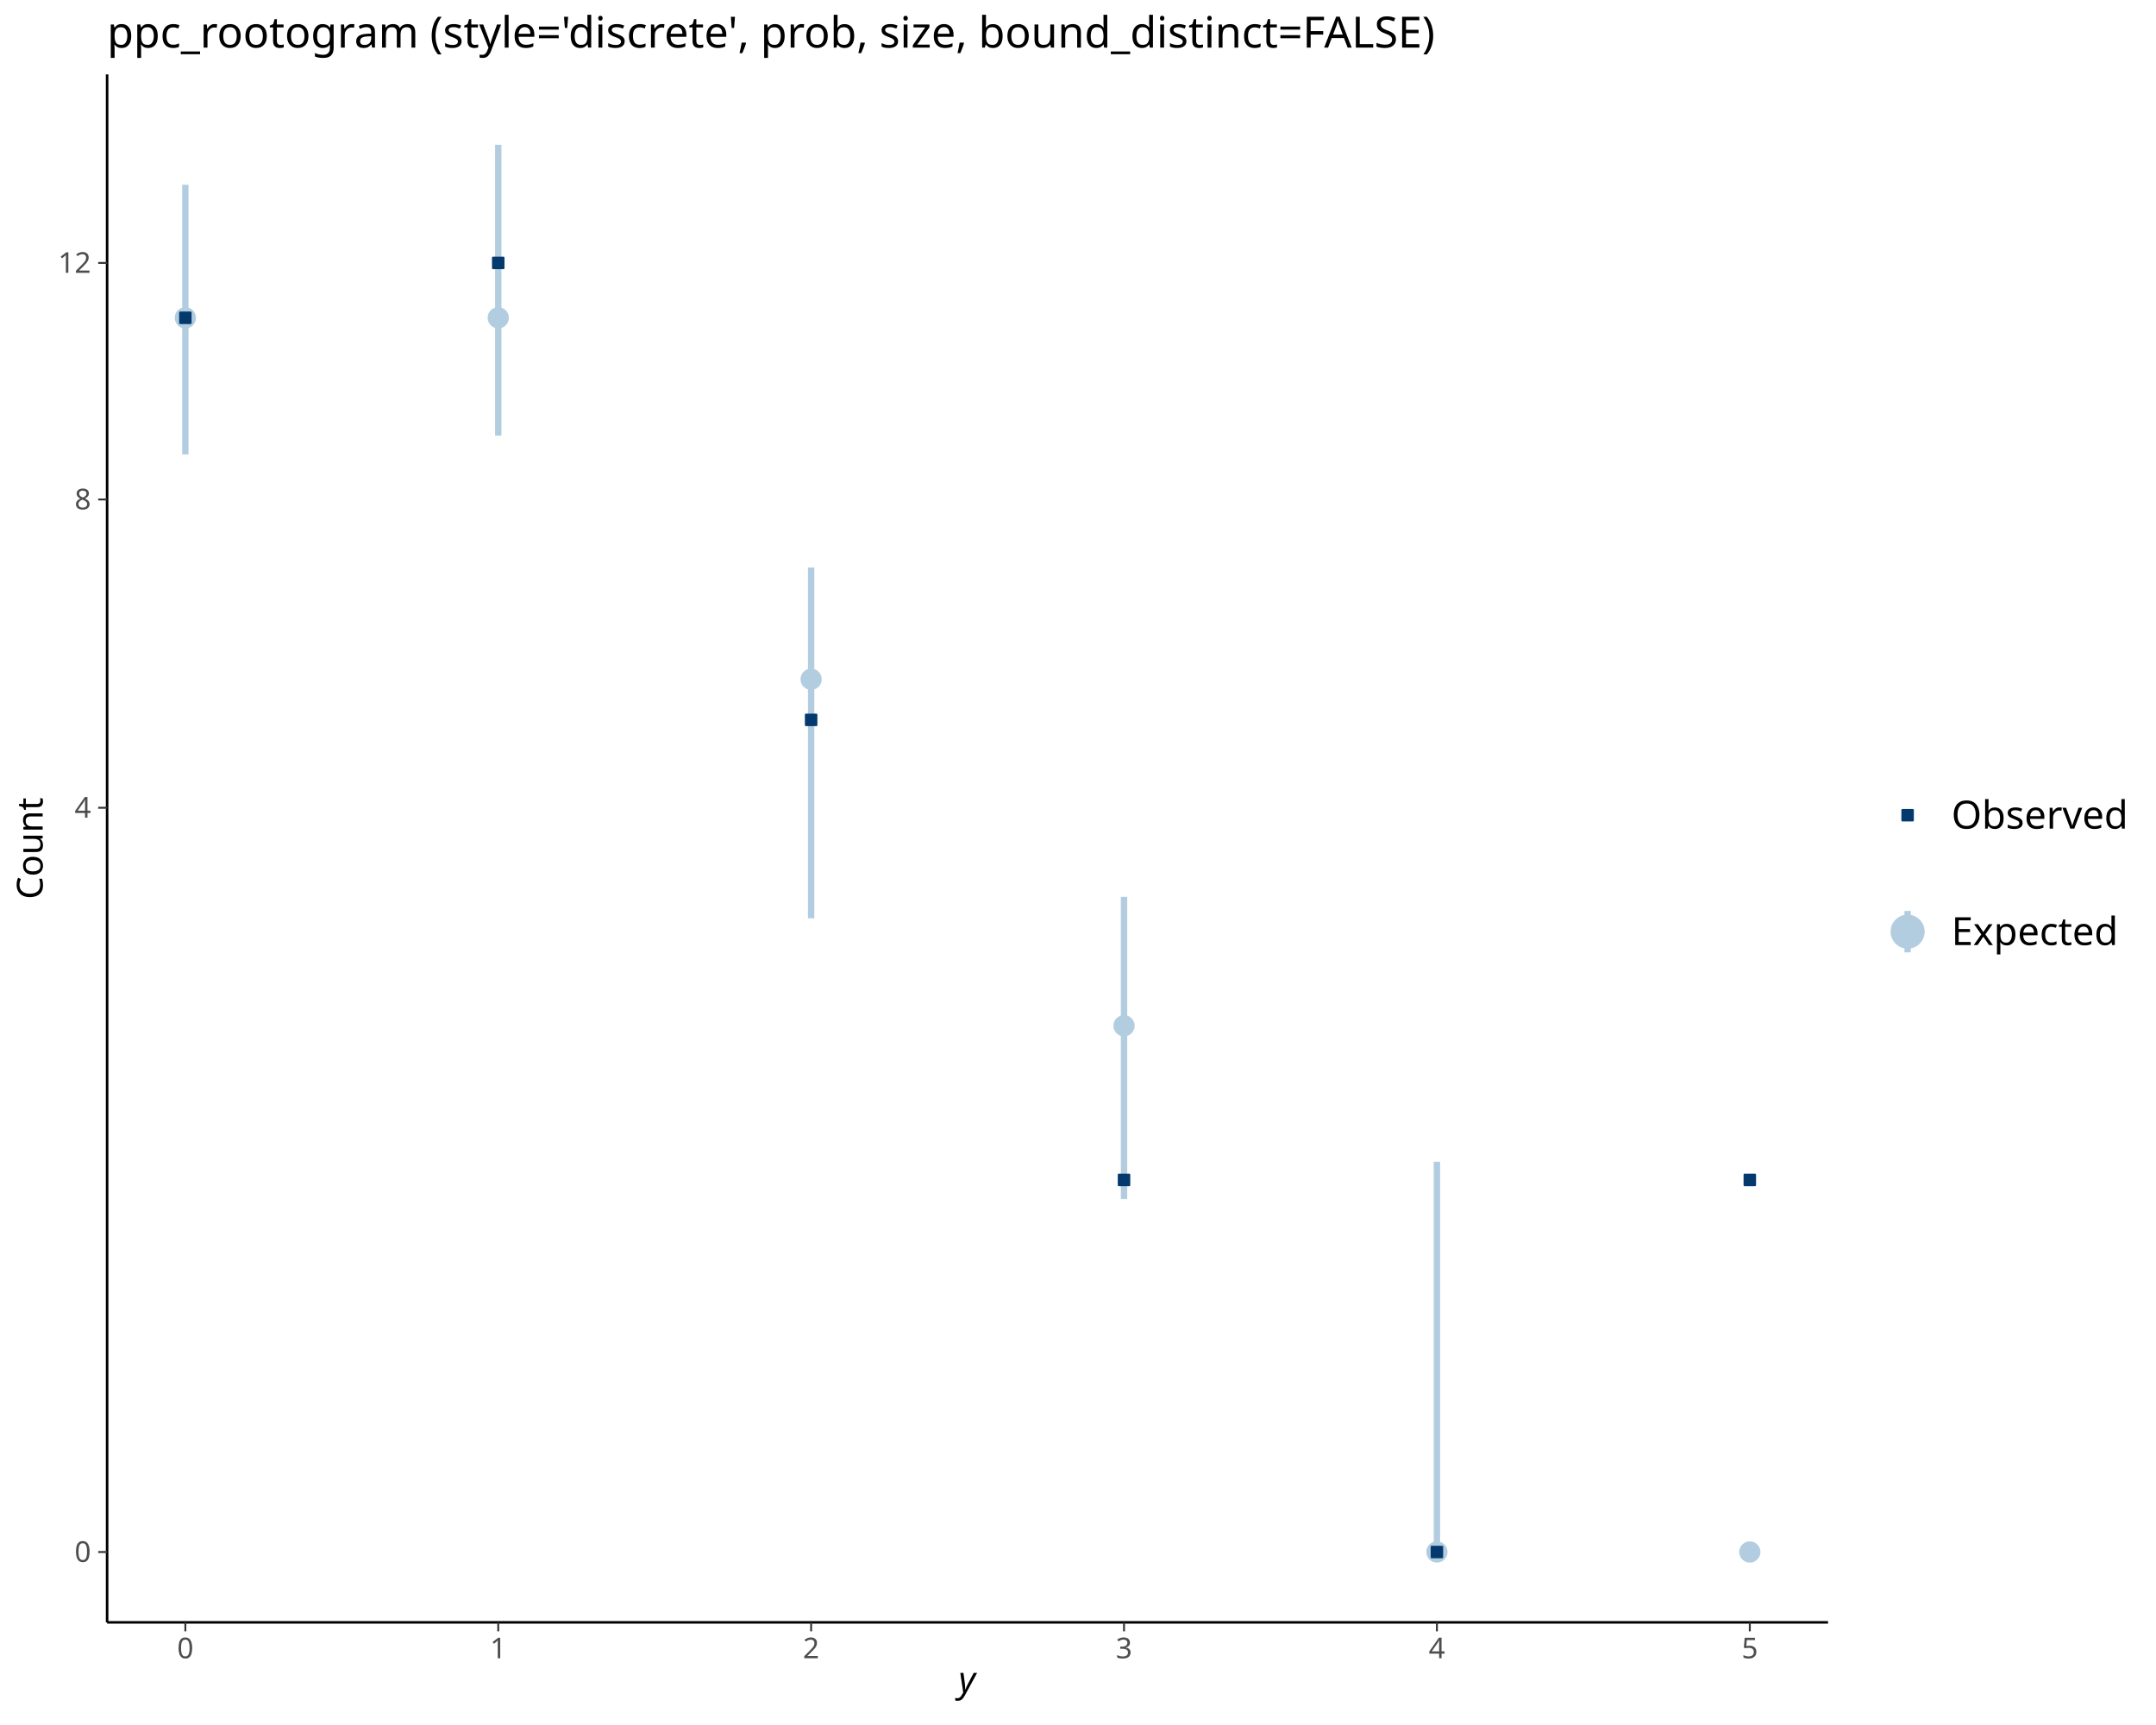
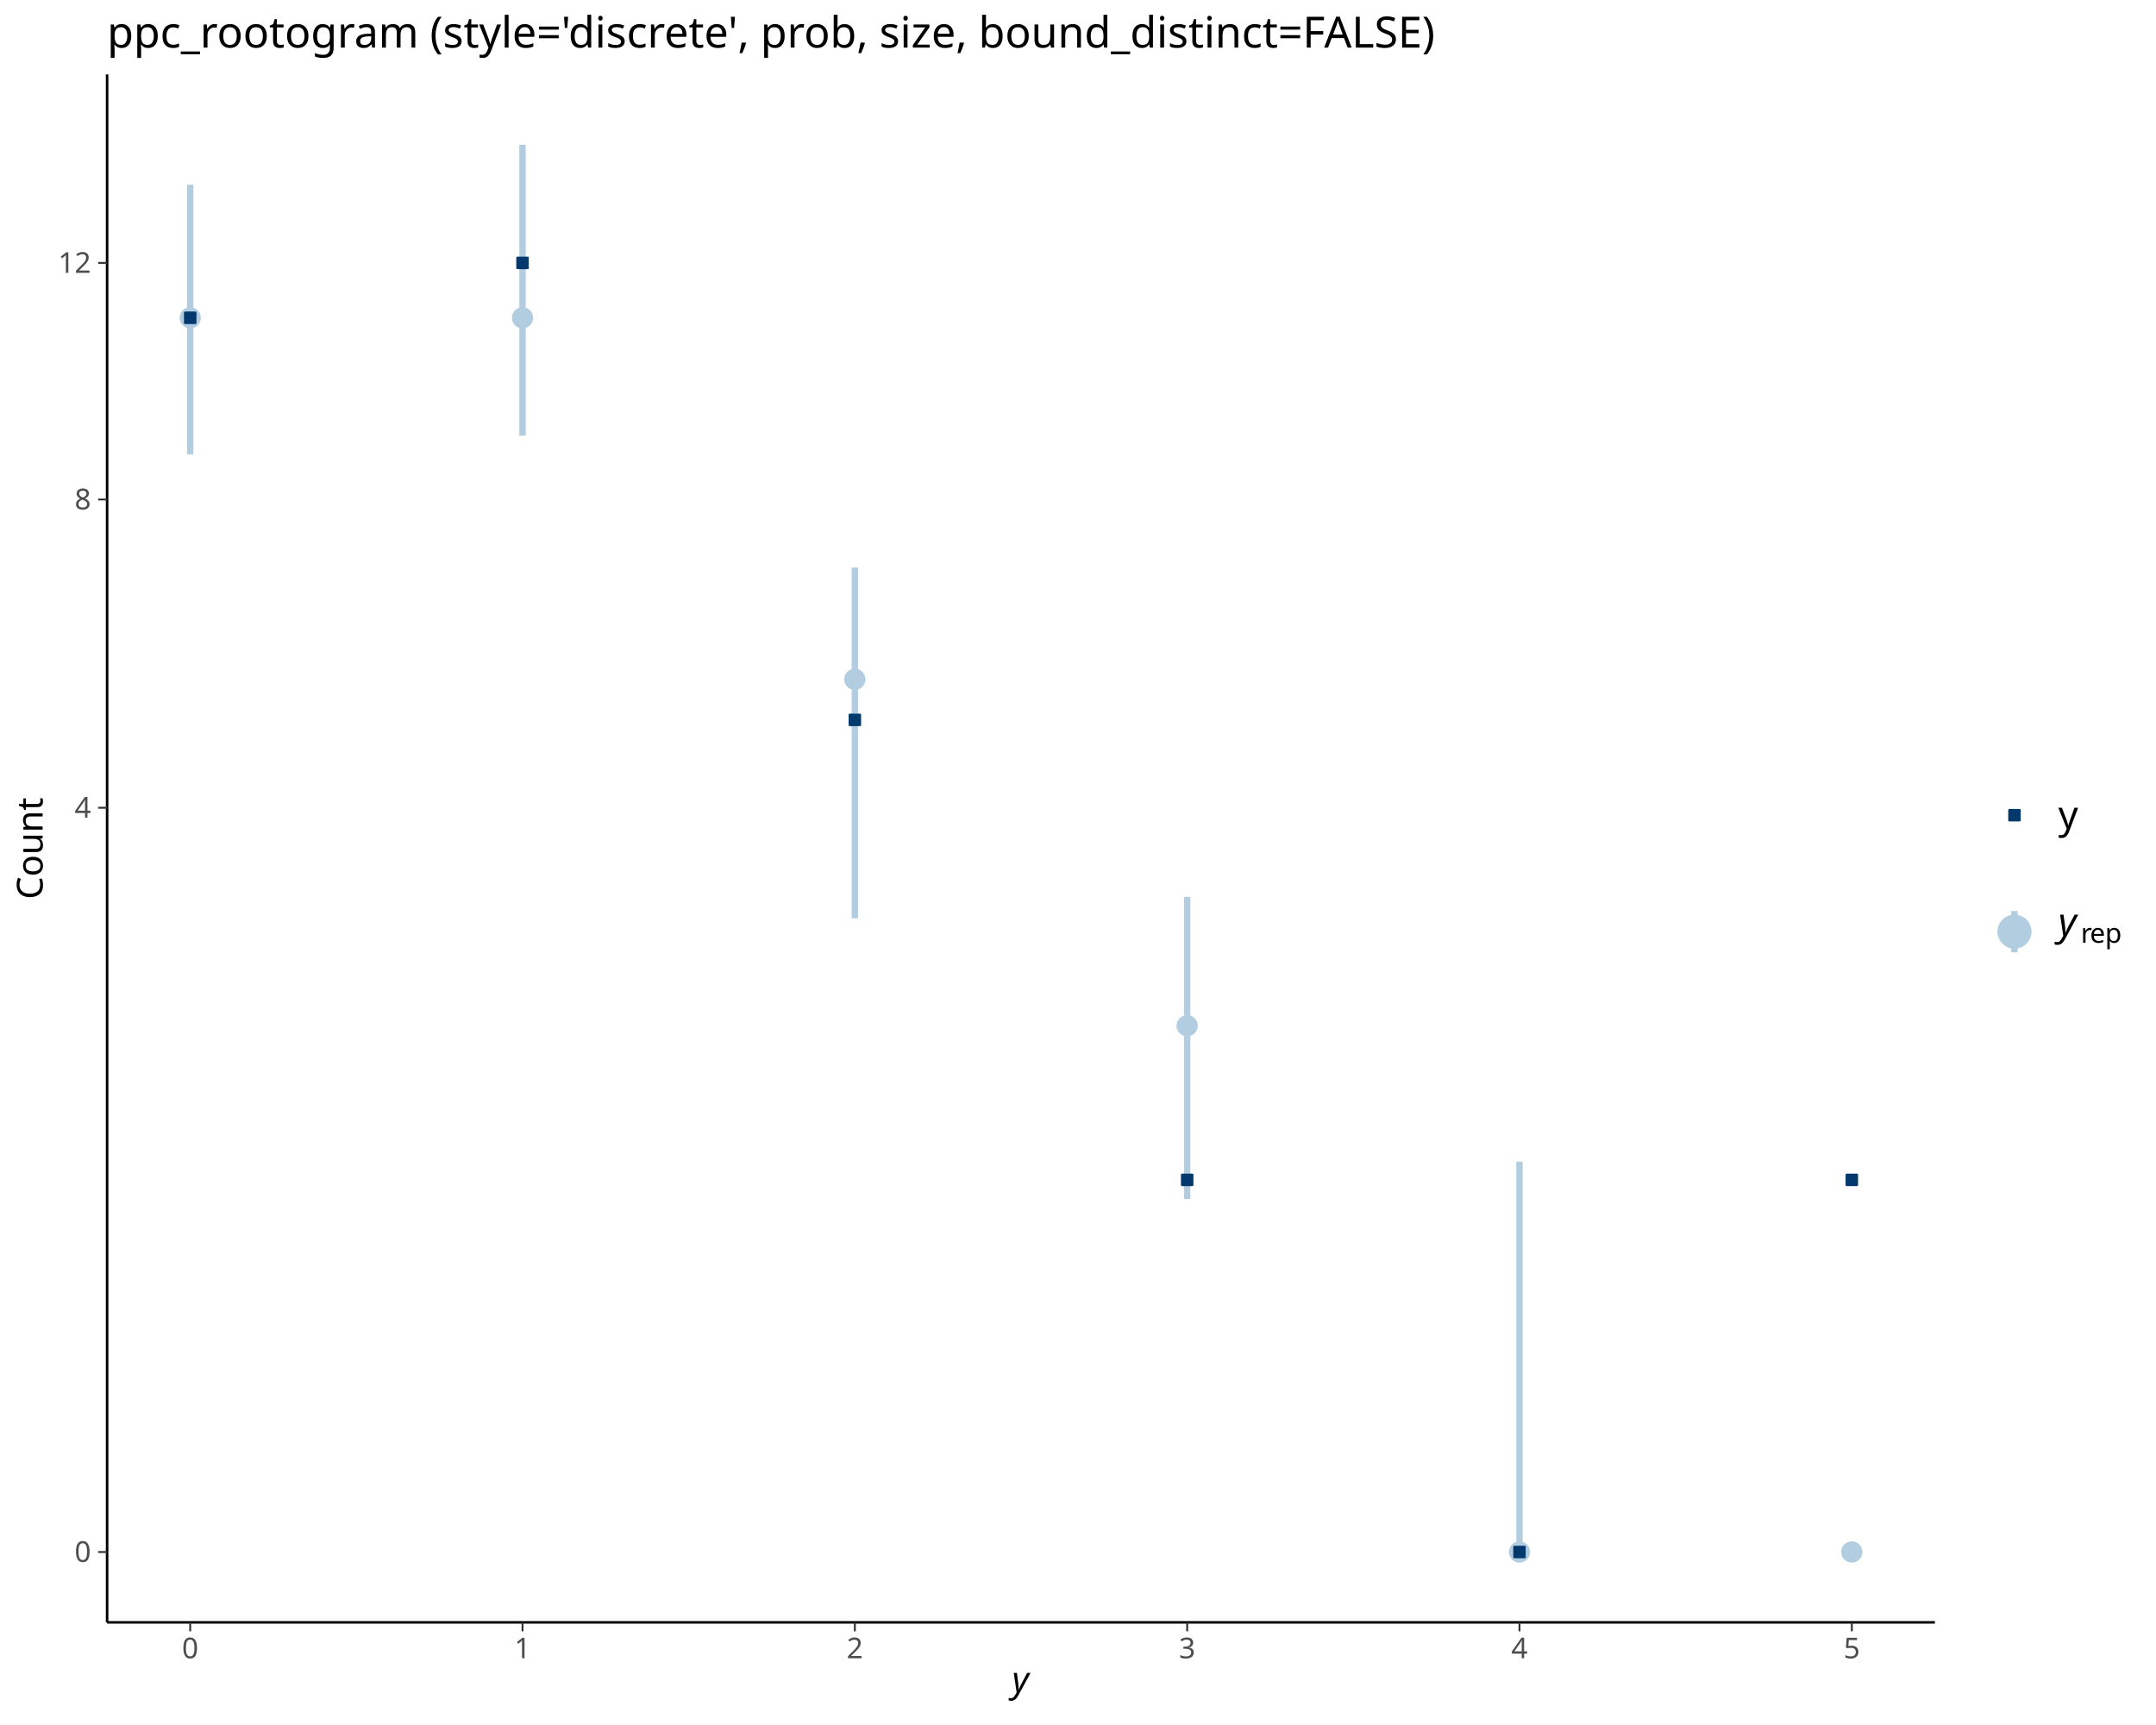
<svg xmlns="http://www.w3.org/2000/svg" class="svglite" data-engine-version="2.0" width="720.00pt" height="576.00pt" viewBox="0 0 720.00 576.00">
  <defs>
    <style type="text/css">
    .svglite line, .svglite polyline, .svglite polygon, .svglite path, .svglite rect, .svglite circle {
      fill: none;
      stroke: #000000;
      stroke-linecap: round;
      stroke-linejoin: round;
      stroke-miterlimit: 10.00;
    }
  </style>
  </defs>
  <rect width="100%" height="100%" style="stroke: none; fill: #FFFFFF;" />
  <defs>
    <clipPath id="cpMC4wMHw3MjAuMDB8MC4wMHw1NzYuMDA=">
      <rect x="0.00" y="0.00" width="720.00" height="576.00" />
    </clipPath>
  </defs>
  <g clip-path="url(#cpMC4wMHw3MjAuMDB8MC4wMHw1NzYuMDA=)">
</g>
  <defs>
-     <clipPath id="cpMzUuNzd8NjEwLjQ4fDI0Ljg1fDU0MS43Mw==">
-       <rect x="35.77" y="24.85" width="574.70" height="516.87" />
+     <clipPath id="cpMzUuNzd8NjQ2LjE3fDI0Ljg1fDU0MS43Mw==">
+       <rect x="35.77" y="24.85" width="610.39" height="516.87" />
    </clipPath>
  </defs>
-   <g clip-path="url(#cpMzUuNzd8NjEwLjQ4fDI0Ljg1fDU0MS43Mw==)">
-     <line x1="61.90" y1="151.73" x2="61.90" y2="61.68" style="stroke-width: 2.13; stroke: #B3CDE0; stroke-linecap: butt;" />
-     <line x1="166.39" y1="145.46" x2="166.39" y2="48.35" style="stroke-width: 2.13; stroke: #B3CDE0; stroke-linecap: butt;" />
-     <line x1="270.88" y1="306.63" x2="270.88" y2="189.48" style="stroke-width: 2.13; stroke: #B3CDE0; stroke-linecap: butt;" />
-     <line x1="375.37" y1="400.35" x2="375.37" y2="299.46" style="stroke-width: 2.13; stroke: #B3CDE0; stroke-linecap: butt;" />
-     <line x1="479.86" y1="518.23" x2="479.86" y2="387.91" style="stroke-width: 2.13; stroke: #B3CDE0; stroke-linecap: butt;" />
-     <line x1="584.35" y1="518.23" x2="584.35" y2="518.23" style="stroke-width: 2.13; stroke: #B3CDE0; stroke-linecap: butt;" />
-     <circle cx="61.90" cy="106.12" r="2.84" style="stroke-width: 1.42; stroke: #B3CDE0; fill: #B3CDE0;" />
-     <circle cx="166.39" cy="106.12" r="2.84" style="stroke-width: 1.42; stroke: #B3CDE0; fill: #B3CDE0;" />
-     <circle cx="270.88" cy="226.82" r="2.84" style="stroke-width: 1.42; stroke: #B3CDE0; fill: #B3CDE0;" />
-     <circle cx="375.37" cy="342.51" r="2.84" style="stroke-width: 1.42; stroke: #B3CDE0; fill: #B3CDE0;" />
-     <circle cx="479.86" cy="518.23" r="2.84" style="stroke-width: 1.42; stroke: #B3CDE0; fill: #B3CDE0;" />
-     <circle cx="584.35" cy="518.23" r="2.84" style="stroke-width: 1.42; stroke: #B3CDE0; fill: #B3CDE0;" />
-     <rect x="60.17" y="104.39" width="3.46" height="3.46" style="stroke-width: 0.71; stroke: #03396C; fill: #03396C;" />
-     <rect x="164.66" y="86.06" width="3.46" height="3.46" style="stroke-width: 0.71; stroke: #03396C; fill: #03396C;" />
-     <rect x="269.15" y="238.65" width="3.46" height="3.46" style="stroke-width: 0.71; stroke: #03396C; fill: #03396C;" />
-     <rect x="373.64" y="392.24" width="3.46" height="3.46" style="stroke-width: 0.71; stroke: #03396C; fill: #03396C;" />
-     <rect x="478.13" y="516.50" width="3.46" height="3.46" style="stroke-width: 0.71; stroke: #03396C; fill: #03396C;" />
-     <rect x="582.62" y="392.24" width="3.46" height="3.46" style="stroke-width: 0.71; stroke: #03396C; fill: #03396C;" />
+   <g clip-path="url(#cpMzUuNzd8NjQ2LjE3fDI0Ljg1fDU0MS43Mw==)">
+     <line x1="63.52" y1="151.73" x2="63.52" y2="61.68" style="stroke-width: 2.13; stroke: #B3CDE0; stroke-linecap: butt;" />
+     <line x1="174.50" y1="145.46" x2="174.50" y2="48.35" style="stroke-width: 2.13; stroke: #B3CDE0; stroke-linecap: butt;" />
+     <line x1="285.48" y1="306.63" x2="285.48" y2="189.48" style="stroke-width: 2.13; stroke: #B3CDE0; stroke-linecap: butt;" />
+     <line x1="396.46" y1="400.35" x2="396.46" y2="299.46" style="stroke-width: 2.13; stroke: #B3CDE0; stroke-linecap: butt;" />
+     <line x1="507.44" y1="518.23" x2="507.44" y2="387.91" style="stroke-width: 2.13; stroke: #B3CDE0; stroke-linecap: butt;" />
+     <line x1="618.42" y1="518.23" x2="618.42" y2="518.23" style="stroke-width: 2.13; stroke: #B3CDE0; stroke-linecap: butt;" />
+     <circle cx="63.52" cy="106.12" r="2.84" style="stroke-width: 1.42; stroke: #B3CDE0; fill: #B3CDE0;" />
+     <circle cx="174.50" cy="106.12" r="2.84" style="stroke-width: 1.42; stroke: #B3CDE0; fill: #B3CDE0;" />
+     <circle cx="285.48" cy="226.82" r="2.84" style="stroke-width: 1.42; stroke: #B3CDE0; fill: #B3CDE0;" />
+     <circle cx="396.46" cy="342.51" r="2.84" style="stroke-width: 1.42; stroke: #B3CDE0; fill: #B3CDE0;" />
+     <circle cx="507.44" cy="518.23" r="2.84" style="stroke-width: 1.42; stroke: #B3CDE0; fill: #B3CDE0;" />
+     <circle cx="618.42" cy="518.23" r="2.84" style="stroke-width: 1.42; stroke: #B3CDE0; fill: #B3CDE0;" />
+     <rect x="61.79" y="104.39" width="3.46" height="3.46" style="stroke-width: 0.71; stroke: #03396C; fill: #03396C;" />
+     <rect x="172.77" y="86.06" width="3.46" height="3.46" style="stroke-width: 0.71; stroke: #03396C; fill: #03396C;" />
+     <rect x="283.75" y="238.65" width="3.46" height="3.46" style="stroke-width: 0.71; stroke: #03396C; fill: #03396C;" />
+     <rect x="394.73" y="392.24" width="3.46" height="3.46" style="stroke-width: 0.71; stroke: #03396C; fill: #03396C;" />
+     <rect x="505.71" y="516.50" width="3.46" height="3.46" style="stroke-width: 0.71; stroke: #03396C; fill: #03396C;" />
+     <rect x="616.69" y="392.24" width="3.46" height="3.46" style="stroke-width: 0.71; stroke: #03396C; fill: #03396C;" />
  </g>
  <g clip-path="url(#cpMC4wMHw3MjAuMDB8MC4wMHw1NzYuMDA=)">
    <polyline points="35.77,541.73 35.77,24.85 " style="stroke-width: 0.85; stroke-linecap: butt;" />
    <text x="30.40" y="521.54" text-anchor="end" style="font-size: 9.60px; fill: #4D4D4D; font-family: sans;" textLength="5.34px" lengthAdjust="spacingAndGlyphs">0</text>
    <text x="30.40" y="273.02" text-anchor="end" style="font-size: 9.60px; fill: #4D4D4D; font-family: sans;" textLength="5.34px" lengthAdjust="spacingAndGlyphs">4</text>
    <text x="30.40" y="170.08" text-anchor="end" style="font-size: 9.60px; fill: #4D4D4D; font-family: sans;" textLength="5.34px" lengthAdjust="spacingAndGlyphs">8</text>
    <text x="30.40" y="91.10" text-anchor="end" style="font-size: 9.60px; fill: #4D4D4D; font-family: sans;" textLength="10.68px" lengthAdjust="spacingAndGlyphs">12</text>
    <polyline points="32.79,518.23 35.77,518.23 " style="stroke-width: 0.64; stroke: #333333; stroke-linecap: butt;" />
    <polyline points="32.79,269.72 35.77,269.72 " style="stroke-width: 0.64; stroke: #333333; stroke-linecap: butt;" />
    <polyline points="32.79,166.78 35.77,166.78 " style="stroke-width: 0.64; stroke: #333333; stroke-linecap: butt;" />
    <polyline points="32.79,87.79 35.77,87.79 " style="stroke-width: 0.64; stroke: #333333; stroke-linecap: butt;" />
-     <polyline points="35.77,541.73 610.48,541.73 " style="stroke-width: 0.85; stroke-linecap: butt;" />
-     <polyline points="61.90,544.72 61.90,541.73 " style="stroke-width: 0.64; stroke: #333333; stroke-linecap: butt;" />
-     <polyline points="166.39,544.72 166.39,541.73 " style="stroke-width: 0.64; stroke: #333333; stroke-linecap: butt;" />
-     <polyline points="270.88,544.72 270.88,541.73 " style="stroke-width: 0.64; stroke: #333333; stroke-linecap: butt;" />
-     <polyline points="375.37,544.72 375.37,541.73 " style="stroke-width: 0.64; stroke: #333333; stroke-linecap: butt;" />
-     <polyline points="479.86,544.72 479.86,541.73 " style="stroke-width: 0.64; stroke: #333333; stroke-linecap: butt;" />
-     <polyline points="584.35,544.72 584.35,541.73 " style="stroke-width: 0.64; stroke: #333333; stroke-linecap: butt;" />
-     <text x="61.90" y="553.72" text-anchor="middle" style="font-size: 9.60px; fill: #4D4D4D; font-family: sans;" textLength="5.34px" lengthAdjust="spacingAndGlyphs">0</text>
-     <text x="166.39" y="553.72" text-anchor="middle" style="font-size: 9.60px; fill: #4D4D4D; font-family: sans;" textLength="5.34px" lengthAdjust="spacingAndGlyphs">1</text>
-     <text x="270.88" y="553.72" text-anchor="middle" style="font-size: 9.60px; fill: #4D4D4D; font-family: sans;" textLength="5.34px" lengthAdjust="spacingAndGlyphs">2</text>
-     <text x="375.37" y="553.72" text-anchor="middle" style="font-size: 9.60px; fill: #4D4D4D; font-family: sans;" textLength="5.34px" lengthAdjust="spacingAndGlyphs">3</text>
-     <text x="479.86" y="553.72" text-anchor="middle" style="font-size: 9.60px; fill: #4D4D4D; font-family: sans;" textLength="5.34px" lengthAdjust="spacingAndGlyphs">4</text>
-     <text x="584.35" y="553.72" text-anchor="middle" style="font-size: 9.60px; fill: #4D4D4D; font-family: sans;" textLength="5.34px" lengthAdjust="spacingAndGlyphs">5</text>
-     <text x="320.12" y="565.04" style="font-size: 12.00px; font-style: italic; font-family: sans;" textLength="6.00px" lengthAdjust="spacingAndGlyphs">y</text>
+     <polyline points="35.77,541.73 646.17,541.73 " style="stroke-width: 0.85; stroke-linecap: butt;" />
+     <polyline points="63.52,544.72 63.52,541.73 " style="stroke-width: 0.64; stroke: #333333; stroke-linecap: butt;" />
+     <polyline points="174.50,544.72 174.50,541.73 " style="stroke-width: 0.64; stroke: #333333; stroke-linecap: butt;" />
+     <polyline points="285.48,544.72 285.48,541.73 " style="stroke-width: 0.64; stroke: #333333; stroke-linecap: butt;" />
+     <polyline points="396.46,544.72 396.46,541.73 " style="stroke-width: 0.64; stroke: #333333; stroke-linecap: butt;" />
+     <polyline points="507.44,544.72 507.44,541.73 " style="stroke-width: 0.64; stroke: #333333; stroke-linecap: butt;" />
+     <polyline points="618.42,544.72 618.42,541.73 " style="stroke-width: 0.64; stroke: #333333; stroke-linecap: butt;" />
+     <text x="63.52" y="553.72" text-anchor="middle" style="font-size: 9.60px; fill: #4D4D4D; font-family: sans;" textLength="5.34px" lengthAdjust="spacingAndGlyphs">0</text>
+     <text x="174.50" y="553.72" text-anchor="middle" style="font-size: 9.60px; fill: #4D4D4D; font-family: sans;" textLength="5.34px" lengthAdjust="spacingAndGlyphs">1</text>
+     <text x="285.48" y="553.72" text-anchor="middle" style="font-size: 9.60px; fill: #4D4D4D; font-family: sans;" textLength="5.34px" lengthAdjust="spacingAndGlyphs">2</text>
+     <text x="396.46" y="553.72" text-anchor="middle" style="font-size: 9.60px; fill: #4D4D4D; font-family: sans;" textLength="5.34px" lengthAdjust="spacingAndGlyphs">3</text>
+     <text x="507.44" y="553.72" text-anchor="middle" style="font-size: 9.60px; fill: #4D4D4D; font-family: sans;" textLength="5.34px" lengthAdjust="spacingAndGlyphs">4</text>
+     <text x="618.42" y="553.72" text-anchor="middle" style="font-size: 9.60px; fill: #4D4D4D; font-family: sans;" textLength="5.34px" lengthAdjust="spacingAndGlyphs">5</text>
+     <text x="337.97" y="565.04" style="font-size: 12.00px; font-style: italic; font-family: sans;" textLength="6.00px" lengthAdjust="spacingAndGlyphs">y</text>
    <text transform="translate(14.24,283.29) rotate(-90)" text-anchor="middle" style="font-size: 12.00px; font-family: sans;" textLength="32.03px" lengthAdjust="spacingAndGlyphs">Count</text>
-     <rect x="635.32" y="270.48" width="3.46" height="3.46" style="stroke-width: 0.71; stroke: #03396C; fill: #03396C;" />
-     <text x="651.67" y="276.69" style="font-size: 13.00px; font-family: sans;" textLength="56.38px" lengthAdjust="spacingAndGlyphs">Observed</text>
-     <line x1="637.05" y1="318.01" x2="637.05" y2="304.18" style="stroke-width: 2.13; stroke: #B3CDE0; stroke-linecap: butt;" />
-     <circle cx="637.05" cy="311.09" r="4.98" style="stroke-width: 1.42; stroke: #B3CDE0; fill: #B3CDE0;" />
-     <text x="651.67" y="315.57" style="font-size: 13.00px; font-family: sans;" textLength="54.22px" lengthAdjust="spacingAndGlyphs">Expected</text>
+     <text x="664.10" y="256.35" style="font-size: 12.00px; font-family: sans;" textLength="3.33px" lengthAdjust="spacingAndGlyphs"> </text>
+     <rect x="671.01" y="270.48" width="3.46" height="3.46" style="stroke-width: 0.71; stroke: #03396C; fill: #03396C;" />
+     <text x="687.36" y="276.69" style="font-size: 13.00px; font-family: sans;" textLength="6.51px" lengthAdjust="spacingAndGlyphs">y</text>
+     <line x1="672.74" y1="318.01" x2="672.74" y2="304.18" style="stroke-width: 2.13; stroke: #B3CDE0; stroke-linecap: butt;" />
+     <circle cx="672.74" cy="311.09" r="4.98" style="stroke-width: 1.42; stroke: #B3CDE0; fill: #B3CDE0;" />
+     <text x="687.36" y="312.38" style="font-size: 13.00px; font-style: italic; font-family: sans;" textLength="6.51px" lengthAdjust="spacingAndGlyphs">y</text>
+     <text x="694.89" y="314.79" style="font-size: 9.10px; font-family: sans;" textLength="3.03px" lengthAdjust="spacingAndGlyphs">r</text>
+     <text x="697.92" y="314.79" style="font-size: 9.10px; font-family: sans;" textLength="5.06px" lengthAdjust="spacingAndGlyphs">e</text>
+     <text x="702.98" y="314.79" style="font-size: 9.10px; font-family: sans;" textLength="5.06px" lengthAdjust="spacingAndGlyphs">p</text>
    <text x="35.77" y="15.89" style="font-size: 14.40px; font-family: sans;" textLength="429.79px" lengthAdjust="spacingAndGlyphs">ppc_rootogram (style='discrete', prob, size, bound_distinct=FALSE)</text>
  </g>
</svg>
